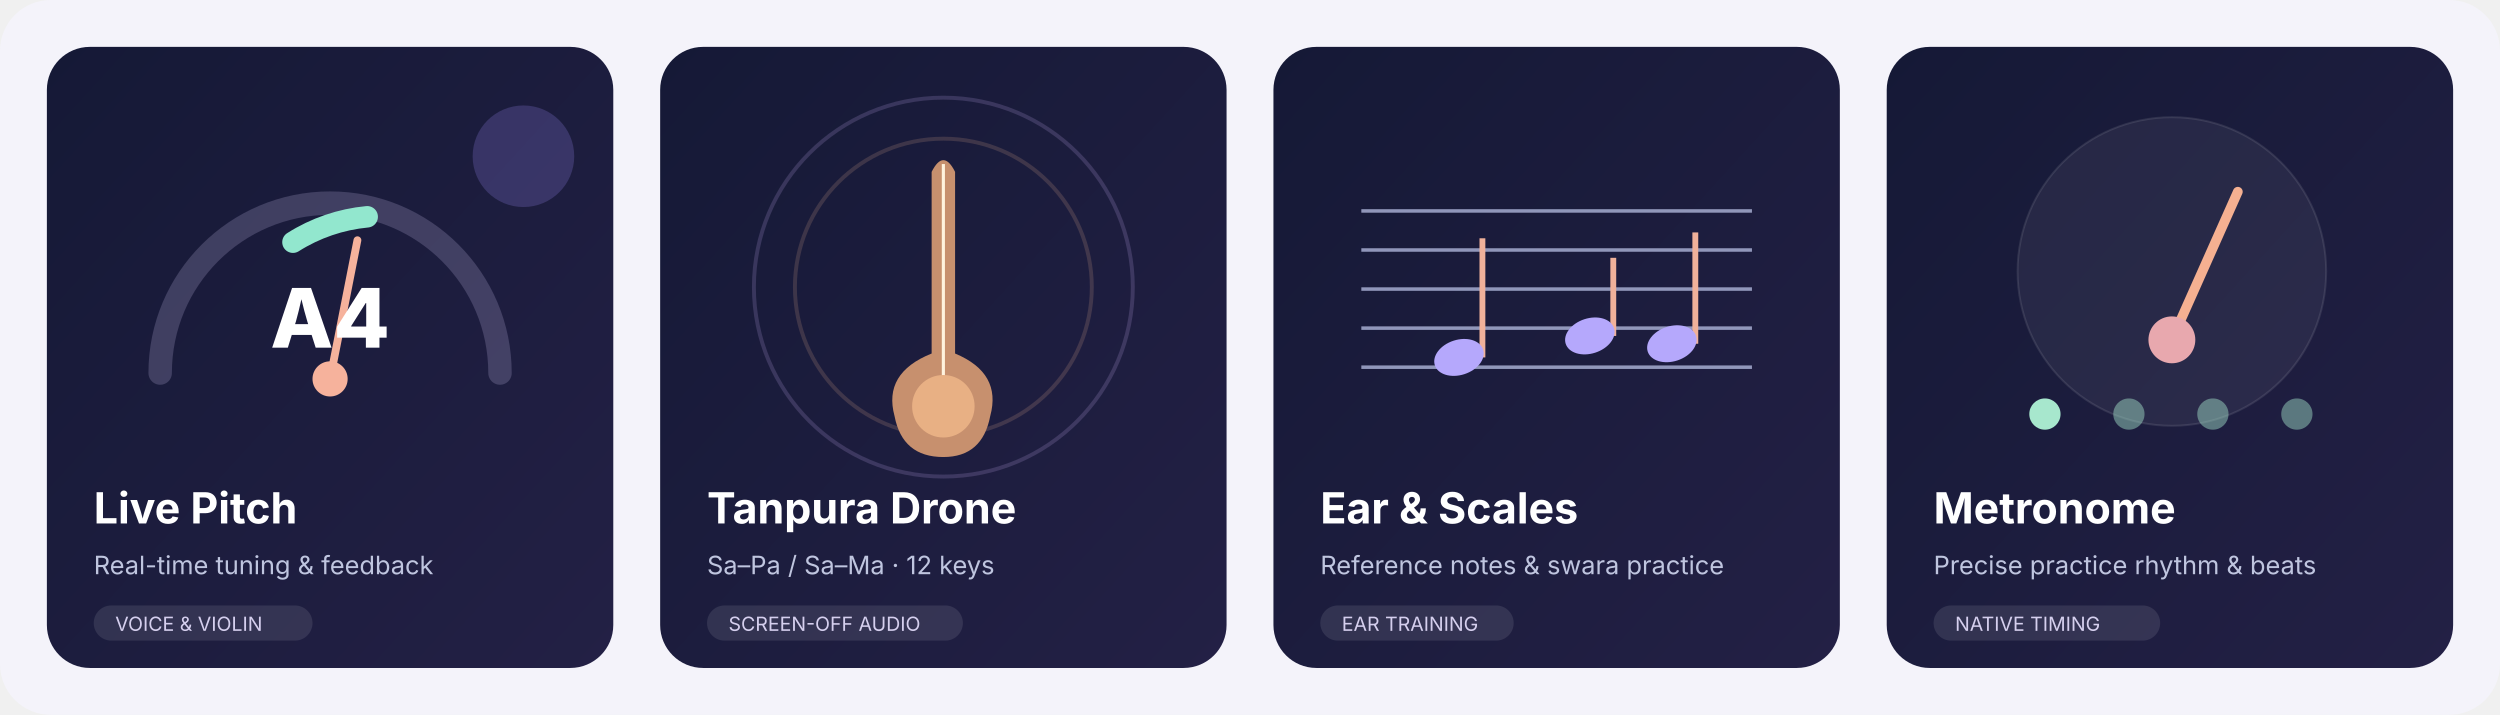
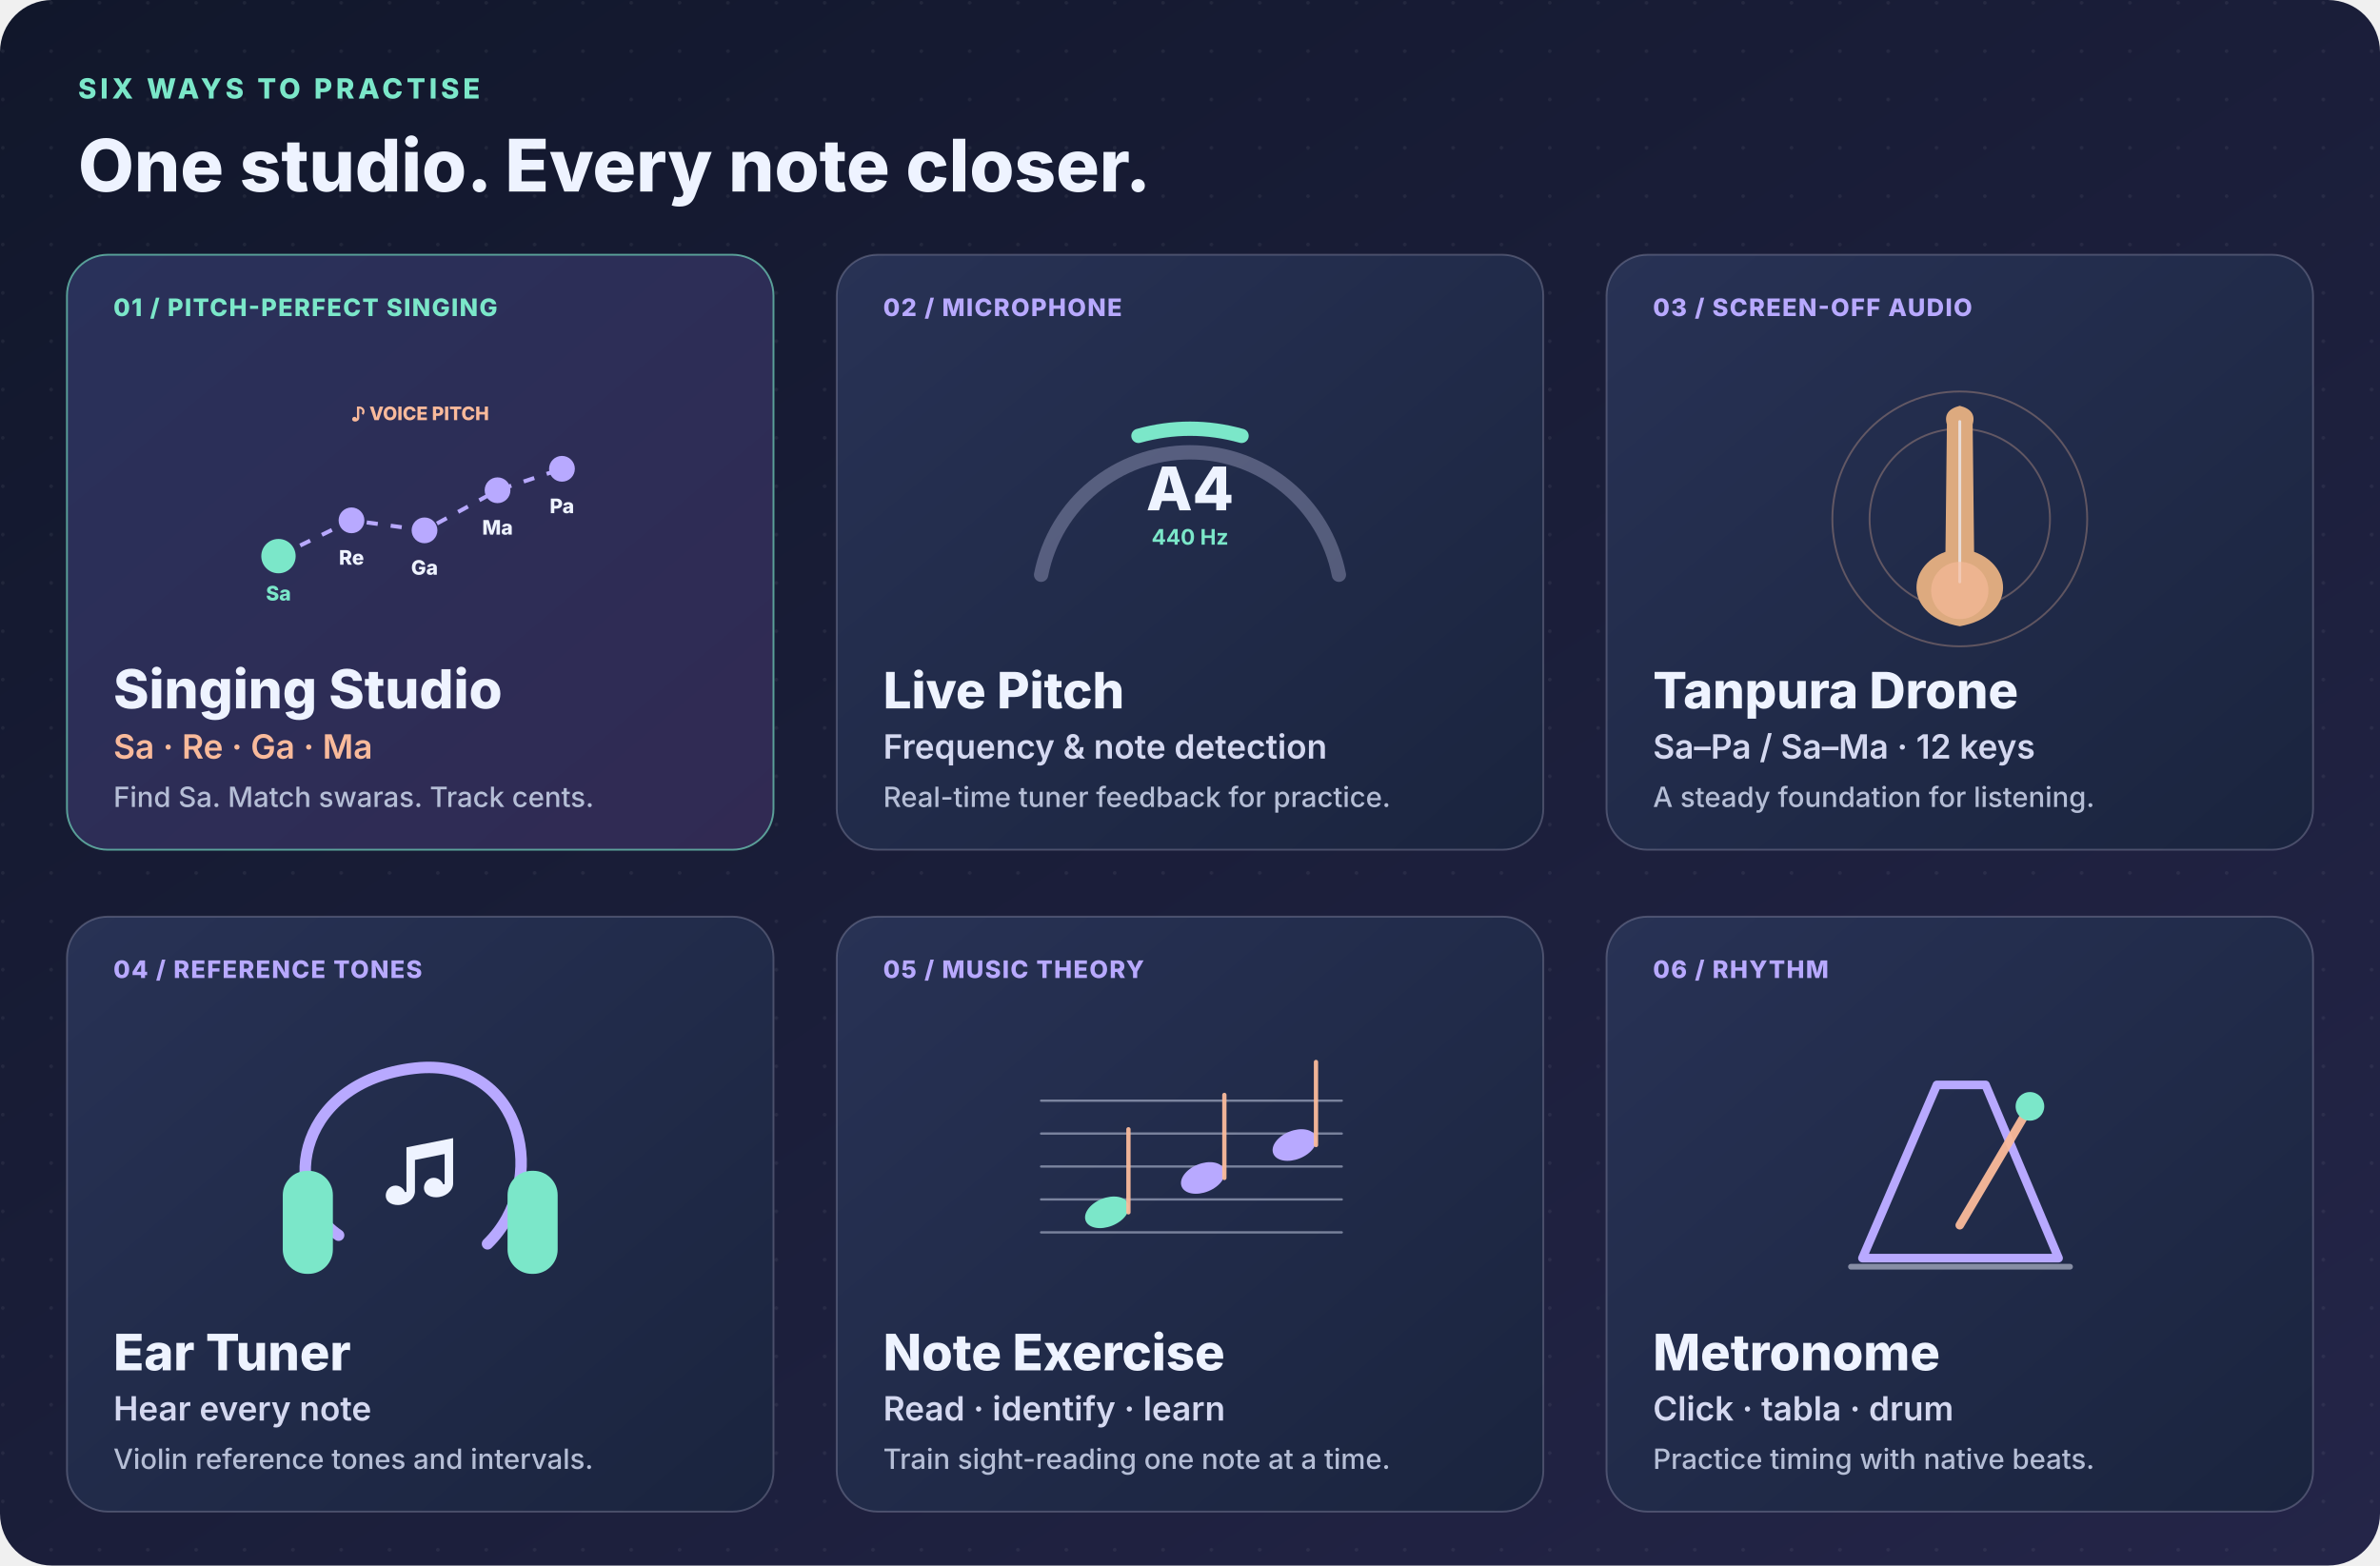
- <svg xmlns="http://www.w3.org/2000/svg" width="1280" height="366" viewBox="0 0 1280 366" role="img" aria-labelledby="title desc">
+ <svg xmlns="http://www.w3.org/2000/svg" width="1280" height="842" viewBox="0 0 1280 842" role="img" aria-labelledby="svgTitle svgDesc">
  <defs>
-     <linearGradient id="fill" x1="0" x2="1" y1="0" y2="1">
-       <stop stop-color="#151936" />
-       <stop offset="1" stop-color="#232045" />
+     <linearGradient id="page" x1="0" x2="1" y1="0" y2="1">
+       <stop stop-color="#11172B" />
+       <stop offset="1" stop-color="#242548" />
    </linearGradient>
-     <linearGradient id="accent" x1="0" x2="1">
-       <stop stop-color="#AFA3FF" />
-       <stop offset="1" stop-color="#F9B48B" />
+     <linearGradient id="card" x1="0" x2="1" y1="0" y2="1">
+       <stop stop-color="#283255" />
+       <stop offset="1" stop-color="#1A243E" />
    </linearGradient>
+     <linearGradient id="featured" x1="0" x2="1" y1="0" y2="1">
+       <stop stop-color="#29315A" />
+       <stop offset="1" stop-color="#312A53" />
+     </linearGradient>
+     <linearGradient id="wave" x1="0" x2="1" y1="0" y2="0">
+       <stop stop-color="#77E9C8" />
+       <stop offset=".52" stop-color="#ADABFF" />
+       <stop offset="1" stop-color="#F6B59B" />
+     </linearGradient>
+     <radialGradient id="glow">
+       <stop stop-color="#8A7EEB" stop-opacity=".48" />
+       <stop offset="1" stop-color="#8A7EEB" stop-opacity="0" />
+     </radialGradient>
+     <pattern id="dots" width="26" height="26" patternUnits="userSpaceOnUse">
+       <circle cx="1.5" cy="1.5" r="1" fill="#FFFFFF" fill-opacity=".055" />
+     </pattern>
  </defs>
-   <rect width="1280" height="366" rx="26" fill="#F4F3FA" />
-   <g font-family="Inter,Segoe UI,Arial,sans-serif">
-     <g transform="translate(24 24)">
-       <rect width="290" height="318" rx="22" fill="url(#fill)" />
-       <circle cx="244" cy="56" r="26" fill="#9284EB" fill-opacity=".24" />
-       <path d="M58 167A86 86 0 0 1 232 167" fill="none" stroke="#BAB2DB" stroke-opacity=".24" stroke-width="12" stroke-linecap="round" />
-       <path d="M126 100A86 86 0 0 1 164 87" fill="none" stroke="#92E7CE" stroke-width="11" stroke-linecap="round" />
-       <path d="M145 170L159 99" stroke="#F6B29C" stroke-width="4" stroke-linecap="round" />
-       <circle cx="145" cy="170" r="9" fill="#F6B29C" />
-       <text x="145" y="154" font-size="42" font-weight="800" text-anchor="middle" fill="#FFFFFF">A4</text>
-       <text x="24" y="244" fill="#FFFFFF" font-size="22" font-weight="750">Live Pitch</text>
-       <text x="24" y="270" fill="#BFC5DF" font-size="13">Real-time tuning &amp; feedback</text>
-       <rect x="24" y="286" width="112" height="18" rx="9" fill="#FFFFFF" fill-opacity=".1" />
-       <text x="35" y="299" font-size="10" fill="#D5CFEE">VOICE &amp; VIOLIN</text>
-     </g>
-     <g transform="translate(338 24)">
-       <rect width="290" height="318" rx="22" fill="url(#fill)" />
-       <circle cx="145" cy="123" r="76" fill="none" stroke="#E6AE8B" stroke-opacity=".18" stroke-width="2" />
-       <circle cx="145" cy="123" r="97" fill="none" stroke="#D0B6FB" stroke-opacity=".18" stroke-width="2" />
-       <path d="M139 64Q145 52 151 64V157Q175 167 169 189Q165 210 145 210Q124 210 120 189Q114 167 139 157Z" fill="#C7906E" />
-       <path d="M145 60V174" stroke="#FFF3DE" stroke-width="1.6" />
-       <circle cx="145" cy="184" r="16" fill="#E8B084" />
-       <text x="24" y="244" fill="#FFFFFF" font-size="22" font-weight="750">Tanpura Drone</text>
-       <text x="24" y="270" fill="#BFC5DF" font-size="13">Sa–Pa / Sa–Ma · 12 keys</text>
-       <rect x="24" y="286" width="131" height="18" rx="9" fill="#FFFFFF" fill-opacity=".1" />
-       <text x="35" y="299" font-size="10" fill="#D5CFEE">SCREEN-OFF AUDIO</text>
-     </g>
-     <g transform="translate(652 24)">
-       <rect width="290" height="318" rx="22" fill="url(#fill)" />
-       <g stroke="#AEB5D9" stroke-width="1.8" opacity=".8">
-         <path d="M45 84H245M45 104H245M45 124H245M45 144H245M45 164H245" />
-       </g>
-       <path d="M107 98V159M174 108V148M216 95V152" stroke="#F0B19A" stroke-width="3" />
-       <g fill="#B5A8FC">
-         <ellipse cx="95" cy="159" rx="13" ry="9" transform="rotate(-18 95 159)" />
-         <ellipse cx="162" cy="148" rx="13" ry="9" transform="rotate(-18 162 148)" />
-         <ellipse cx="204" cy="152" rx="13" ry="9" transform="rotate(-18 204 152)" />
-       </g>
-       <text x="24" y="244" fill="#FFFFFF" font-size="22" font-weight="750">Ear &amp; Scales</text>
-       <text x="24" y="270" fill="#BFC5DF" font-size="13">Reference notes &amp; swara practice</text>
-       <rect x="24" y="286" width="99" height="18" rx="9" fill="#FFFFFF" fill-opacity=".1" />
-       <text x="35" y="299" font-size="10" fill="#D5CFEE">EAR TRAINING</text>
-     </g>
-     <g transform="translate(966 24)">
-       <rect width="290" height="318" rx="22" fill="url(#fill)" />
-       <circle cx="146" cy="115" r="79" fill="#FFFFFF" fill-opacity=".06" stroke="#FFFFFF" stroke-opacity=".1" />
-       <path d="M146 67V150" stroke="#F5B091" stroke-width="5" stroke-linecap="round" transform="rotate(24 146 150)" />
-       <circle cx="146" cy="150" r="12" fill="#E8A8AE" />
-       <g fill="#A7E7CD">
-         <circle cx="81" cy="188" r="8" />
-         <circle cx="124" cy="188" r="8" opacity=".45" />
-         <circle cx="167" cy="188" r="8" opacity=".45" />
-         <circle cx="210" cy="188" r="8" opacity=".45" />
-       </g>
-       <text x="24" y="244" fill="#FFFFFF" font-size="22" font-weight="750">Metronome</text>
-       <text x="24" y="270" fill="#BFC5DF" font-size="13">Precise practice rhythm &amp; beats</text>
-       <rect x="24" y="286" width="116" height="18" rx="9" fill="#FFFFFF" fill-opacity=".1" />
-       <text x="35" y="299" font-size="10" fill="#D5CFEE">NATIVE TIMING</text>
-     </g>
-   </g>
+   <rect width="1280" height="842" rx="28" fill="url(#page)" />
+   <rect width="1280" height="842" rx="28" fill="url(#dots)" />
+   <text x="42" y="53" font-family="Inter,Segoe UI,Arial,sans-serif" font-size="15" fill="#7BE7C9" font-weight="800" letter-spacing="2">SIX WAYS TO PRACTISE</text>
+   <text x="42" y="103" font-family="Inter,Segoe UI,Arial,sans-serif" font-size="39" fill="#EEF3FF" font-weight="810">One studio. Every note closer.</text>
+   <rect x="36" y="137" width="380" height="320" rx="22" fill="url(#featured)" stroke="#7BE7C9" stroke-opacity=".63" />
+   <text x="61" y="170" font-family="Inter,Segoe UI,Arial,sans-serif" font-size="13" fill="#7BE7C9" font-weight="770" letter-spacing=".7">01 / PITCH-PERFECT SINGING</text>
+   <polyline points="149.77,299.1 189.04,279.85 228.31,285.24 267.58,263.68 302.23,252.13" fill="none" stroke="#B8A9FF" stroke-width="2.156" stroke-dasharray="6 7" />
+   <circle cx="149.77" cy="299.1" r="9.24" fill="#7BE7C9" />
+   <text x="149.77" y="322.97" font-family="Inter,Segoe UI,Arial,sans-serif" font-size="10.78" fill="#7BE7C9" font-weight="760" text-anchor="middle">Sa</text>
+   <circle cx="189.04" cy="279.85" r="6.93" fill="#B8A9FF" />
+   <text x="189.04" y="303.72" font-family="Inter,Segoe UI,Arial,sans-serif" font-size="10.78" fill="#EEF3FF" font-weight="760" text-anchor="middle">Re</text>
+   <circle cx="228.31" cy="285.24" r="6.93" fill="#B8A9FF" />
+   <text x="228.31" y="309.11" font-family="Inter,Segoe UI,Arial,sans-serif" font-size="10.78" fill="#EEF3FF" font-weight="760" text-anchor="middle">Ga</text>
+   <circle cx="267.58" cy="263.68" r="6.93" fill="#B8A9FF" />
+   <text x="267.58" y="287.55" font-family="Inter,Segoe UI,Arial,sans-serif" font-size="10.78" fill="#EEF3FF" font-weight="760" text-anchor="middle">Ma</text>
+   <circle cx="302.23" cy="252.13" r="6.93" fill="#B8A9FF" />
+   <text x="302.23" y="276" font-family="Inter,Segoe UI,Arial,sans-serif" font-size="10.78" fill="#EEF3FF" font-weight="760" text-anchor="middle">Pa</text>
+   <text x="226" y="225.95" font-family="Inter,Segoe UI,Arial,sans-serif" font-size="10.01" fill="#F9BA9B" font-weight="760" text-anchor="middle">♪ VOICE PITCH</text>
+   <text x="61" y="381" font-family="Inter,Segoe UI,Arial,sans-serif" font-size="29" fill="#EEF3FF" font-weight="790">Singing Studio</text>
+   <text x="61" y="408" font-family="Inter,Segoe UI,Arial,sans-serif" font-size="18" fill="#F9BA9B" font-weight="630">Sa · Re · Ga · Ma</text>
+   <text x="61" y="434" font-family="Inter,Segoe UI,Arial,sans-serif" font-size="15" fill="#B5BED6" font-weight="520">Find Sa. Match swaras. Track cents.</text>
+   <rect x="450" y="137" width="380" height="320" rx="22" fill="url(#card)" stroke="#D5D6EF" stroke-opacity=".25" />
+   <text x="475" y="170" font-family="Inter,Segoe UI,Arial,sans-serif" font-size="13" fill="#B8A9FF" font-weight="770" letter-spacing=".7">02 / MICROPHONE</text>
+   <path d="M559.92 309.11 A81.62 81.62 0 0 1 720.08 309.11" fill="none" stroke="#B5B7D8" stroke-opacity=".36" stroke-width="7.7" stroke-linecap="round" />
+   <path d="M612.28 234.42 Q640 226.72 667.72 234.42" fill="none" stroke="#7BE7C9" stroke-width="7.7" stroke-linecap="round" />
+   <text x="640" y="274.46" font-family="Inter,Segoe UI,Arial,sans-serif" font-size="32.34" fill="#EEF3FF" font-weight="820" text-anchor="middle">A4</text>
+   <text x="640" y="292.94" font-family="Inter,Segoe UI,Arial,sans-serif" font-size="11.55" fill="#7BE7C9" font-weight="720" text-anchor="middle">440 Hz</text>
+   <text x="475" y="381" font-family="Inter,Segoe UI,Arial,sans-serif" font-size="27" fill="#EEF3FF" font-weight="790">Live Pitch</text>
+   <text x="475" y="408" font-family="Inter,Segoe UI,Arial,sans-serif" font-size="18" fill="#D4D8F0" font-weight="630">Frequency &amp; note detection</text>
+   <text x="475" y="434" font-family="Inter,Segoe UI,Arial,sans-serif" font-size="15" fill="#B5BED6" font-weight="520">Real-time tuner feedback for practice.</text>
+   <rect x="864" y="137" width="380" height="320" rx="22" fill="url(#card)" stroke="#D5D6EF" stroke-opacity=".25" />
+   <text x="889" y="170" font-family="Inter,Segoe UI,Arial,sans-serif" font-size="13" fill="#B8A9FF" font-weight="770" letter-spacing=".7">03 / SCREEN-OFF AUDIO</text>
+   <circle cx="1054" cy="279.08" r="48.51" fill="none" stroke="#F9BA9B" stroke-opacity=".3" />
+   <circle cx="1054" cy="279.08" r="68.53" fill="none" stroke="#F9BA9B" stroke-opacity=".3" />
+   <path d="M1047.07 228.26Q1044.76 220.56 1054 218.25Q1063.24 220.56 1060.93 228.26L1061.7 296.79C1083.26 304.49 1084.03 331.44 1054 336.83C1023.97 331.44 1024.74 304.49 1046.3 296.79Z" fill="#DDAA7F" />
+   <line x1="1054" y1="226.72" x2="1054" y2="312.96" stroke="#EEF3FF" stroke-opacity="0.7" stroke-width="1.54" stroke-linecap="round" />
+   <circle cx="1054" cy="317.58" r="15.4" fill="#F9BA9B" fill-opacity=".6" />
+   <text x="889" y="381" font-family="Inter,Segoe UI,Arial,sans-serif" font-size="27" fill="#EEF3FF" font-weight="790">Tanpura Drone</text>
+   <text x="889" y="408" font-family="Inter,Segoe UI,Arial,sans-serif" font-size="18" fill="#D4D8F0" font-weight="630">Sa–Pa / Sa–Ma · 12 keys</text>
+   <text x="889" y="434" font-family="Inter,Segoe UI,Arial,sans-serif" font-size="15" fill="#B5BED6" font-weight="520">A steady foundation for listening.</text>
+   <rect x="36" y="493" width="380" height="320" rx="22" fill="url(#card)" stroke="#D5D6EF" stroke-opacity=".25" />
+   <text x="61" y="526" font-family="Inter,Segoe UI,Arial,sans-serif" font-size="13" fill="#B8A9FF" font-weight="770" letter-spacing=".7">04 / REFERENCE TONES</text>
+   <path d="M182.11 664.34 C149 642.01 160.55 579.64 226 574.25 C281.44 570.4 296.07 635.85 262.19 668.96" fill="none" stroke="#B8A9FF" stroke-width="6.16" stroke-linecap="round" />
+   <rect x="152.08" y="629.69" width="26.95" height="55.44" rx="13.09" fill="#7BE7C9" />
+   <rect x="272.97" y="629.69" width="26.95" height="55.44" rx="13.09" fill="#7BE7C9" />
+   <text x="226" y="645.09" font-family="Inter,Segoe UI,Arial,sans-serif" font-size="41.58" fill="#EEF3FF" font-weight="700" text-anchor="middle">♫</text>
+   <text x="61" y="737" font-family="Inter,Segoe UI,Arial,sans-serif" font-size="27" fill="#EEF3FF" font-weight="790">Ear Tuner</text>
+   <text x="61" y="764" font-family="Inter,Segoe UI,Arial,sans-serif" font-size="18" fill="#D4D8F0" font-weight="630">Hear every note</text>
+   <text x="61" y="790" font-family="Inter,Segoe UI,Arial,sans-serif" font-size="15" fill="#B5BED6" font-weight="520">Violin reference tones and intervals.</text>
+   <rect x="450" y="493" width="380" height="320" rx="22" fill="url(#card)" stroke="#D5D6EF" stroke-opacity=".25" />
+   <text x="475" y="526" font-family="Inter,Segoe UI,Arial,sans-serif" font-size="13" fill="#B8A9FF" font-weight="770" letter-spacing=".7">05 / MUSIC THEORY</text>
+   <line x1="559.92" y1="591.96" x2="721.62" y2="591.96" stroke="#B5BED6" stroke-opacity="0.6" stroke-width="1.232" stroke-linecap="round" />
+   <line x1="559.92" y1="609.67" x2="721.62" y2="609.67" stroke="#B5BED6" stroke-opacity="0.6" stroke-width="1.232" stroke-linecap="round" />
+   <line x1="559.92" y1="627.38" x2="721.62" y2="627.38" stroke="#B5BED6" stroke-opacity="0.6" stroke-width="1.232" stroke-linecap="round" />
+   <line x1="559.92" y1="645.09" x2="721.62" y2="645.09" stroke="#B5BED6" stroke-opacity="0.6" stroke-width="1.232" stroke-linecap="round" />
+   <line x1="559.92" y1="662.8" x2="721.62" y2="662.8" stroke="#B5BED6" stroke-opacity="0.6" stroke-width="1.232" stroke-linecap="round" />
+   <ellipse cx="595.34" cy="652.02" rx="12.32" ry="7.7" fill="#7BE7C9" transform="rotate(-22 595.34 652.02)" />
+   <line x1="606.89" y1="652.02" x2="606.89" y2="607.36" stroke="#F9BA9B" stroke-opacity="0.95" stroke-width="2.31" stroke-linecap="round" />
+   <ellipse cx="646.93" cy="633.54" rx="12.32" ry="7.7" fill="#B8A9FF" transform="rotate(-22 646.93 633.54)" />
+   <line x1="658.48" y1="633.54" x2="658.48" y2="588.88" stroke="#F9BA9B" stroke-opacity="0.95" stroke-width="2.31" stroke-linecap="round" />
+   <ellipse cx="696.21" cy="615.83" rx="12.32" ry="7.7" fill="#B8A9FF" transform="rotate(-22 696.21 615.83)" />
+   <line x1="707.76" y1="615.83" x2="707.76" y2="571.17" stroke="#F9BA9B" stroke-opacity="0.95" stroke-width="2.31" stroke-linecap="round" />
+   <text x="475" y="737" font-family="Inter,Segoe UI,Arial,sans-serif" font-size="27" fill="#EEF3FF" font-weight="790">Note Exercise</text>
+   <text x="475" y="764" font-family="Inter,Segoe UI,Arial,sans-serif" font-size="18" fill="#D4D8F0" font-weight="630">Read · identify · learn</text>
+   <text x="475" y="790" font-family="Inter,Segoe UI,Arial,sans-serif" font-size="15" fill="#B5BED6" font-weight="520">Train sight-reading one note at a time.</text>
+   <rect x="864" y="493" width="380" height="320" rx="22" fill="url(#card)" stroke="#D5D6EF" stroke-opacity=".25" />
+   <text x="889" y="526" font-family="Inter,Segoe UI,Arial,sans-serif" font-size="13" fill="#B8A9FF" font-weight="770" letter-spacing=".7">06 / RHYTHM</text>
+   <path d="M1001.64 676.66L1041.68 583.49L1067.86 583.49L1107.13 676.66Z" fill="none" stroke="#B8A9FF" stroke-width="4.62" stroke-linejoin="round" />
+   <line x1="1054" y1="658.95" x2="1091.73" y2="595.04" stroke="#F9BA9B" stroke-opacity="0.95" stroke-width="4.62" stroke-linecap="round" />
+   <circle cx="1091.73" cy="595.04" r="7.7" fill="#7BE7C9" />
+   <line x1="995.48" y1="681.28" x2="1113.29" y2="681.28" stroke="#EEF3FF" stroke-opacity="0.5" stroke-width="3.08" stroke-linecap="round" />
+   <text x="889" y="737" font-family="Inter,Segoe UI,Arial,sans-serif" font-size="27" fill="#EEF3FF" font-weight="790">Metronome</text>
+   <text x="889" y="764" font-family="Inter,Segoe UI,Arial,sans-serif" font-size="18" fill="#D4D8F0" font-weight="630">Click · tabla · drum</text>
+   <text x="889" y="790" font-family="Inter,Segoe UI,Arial,sans-serif" font-size="15" fill="#B5BED6" font-weight="520">Practice timing with native beats.</text>
</svg>
